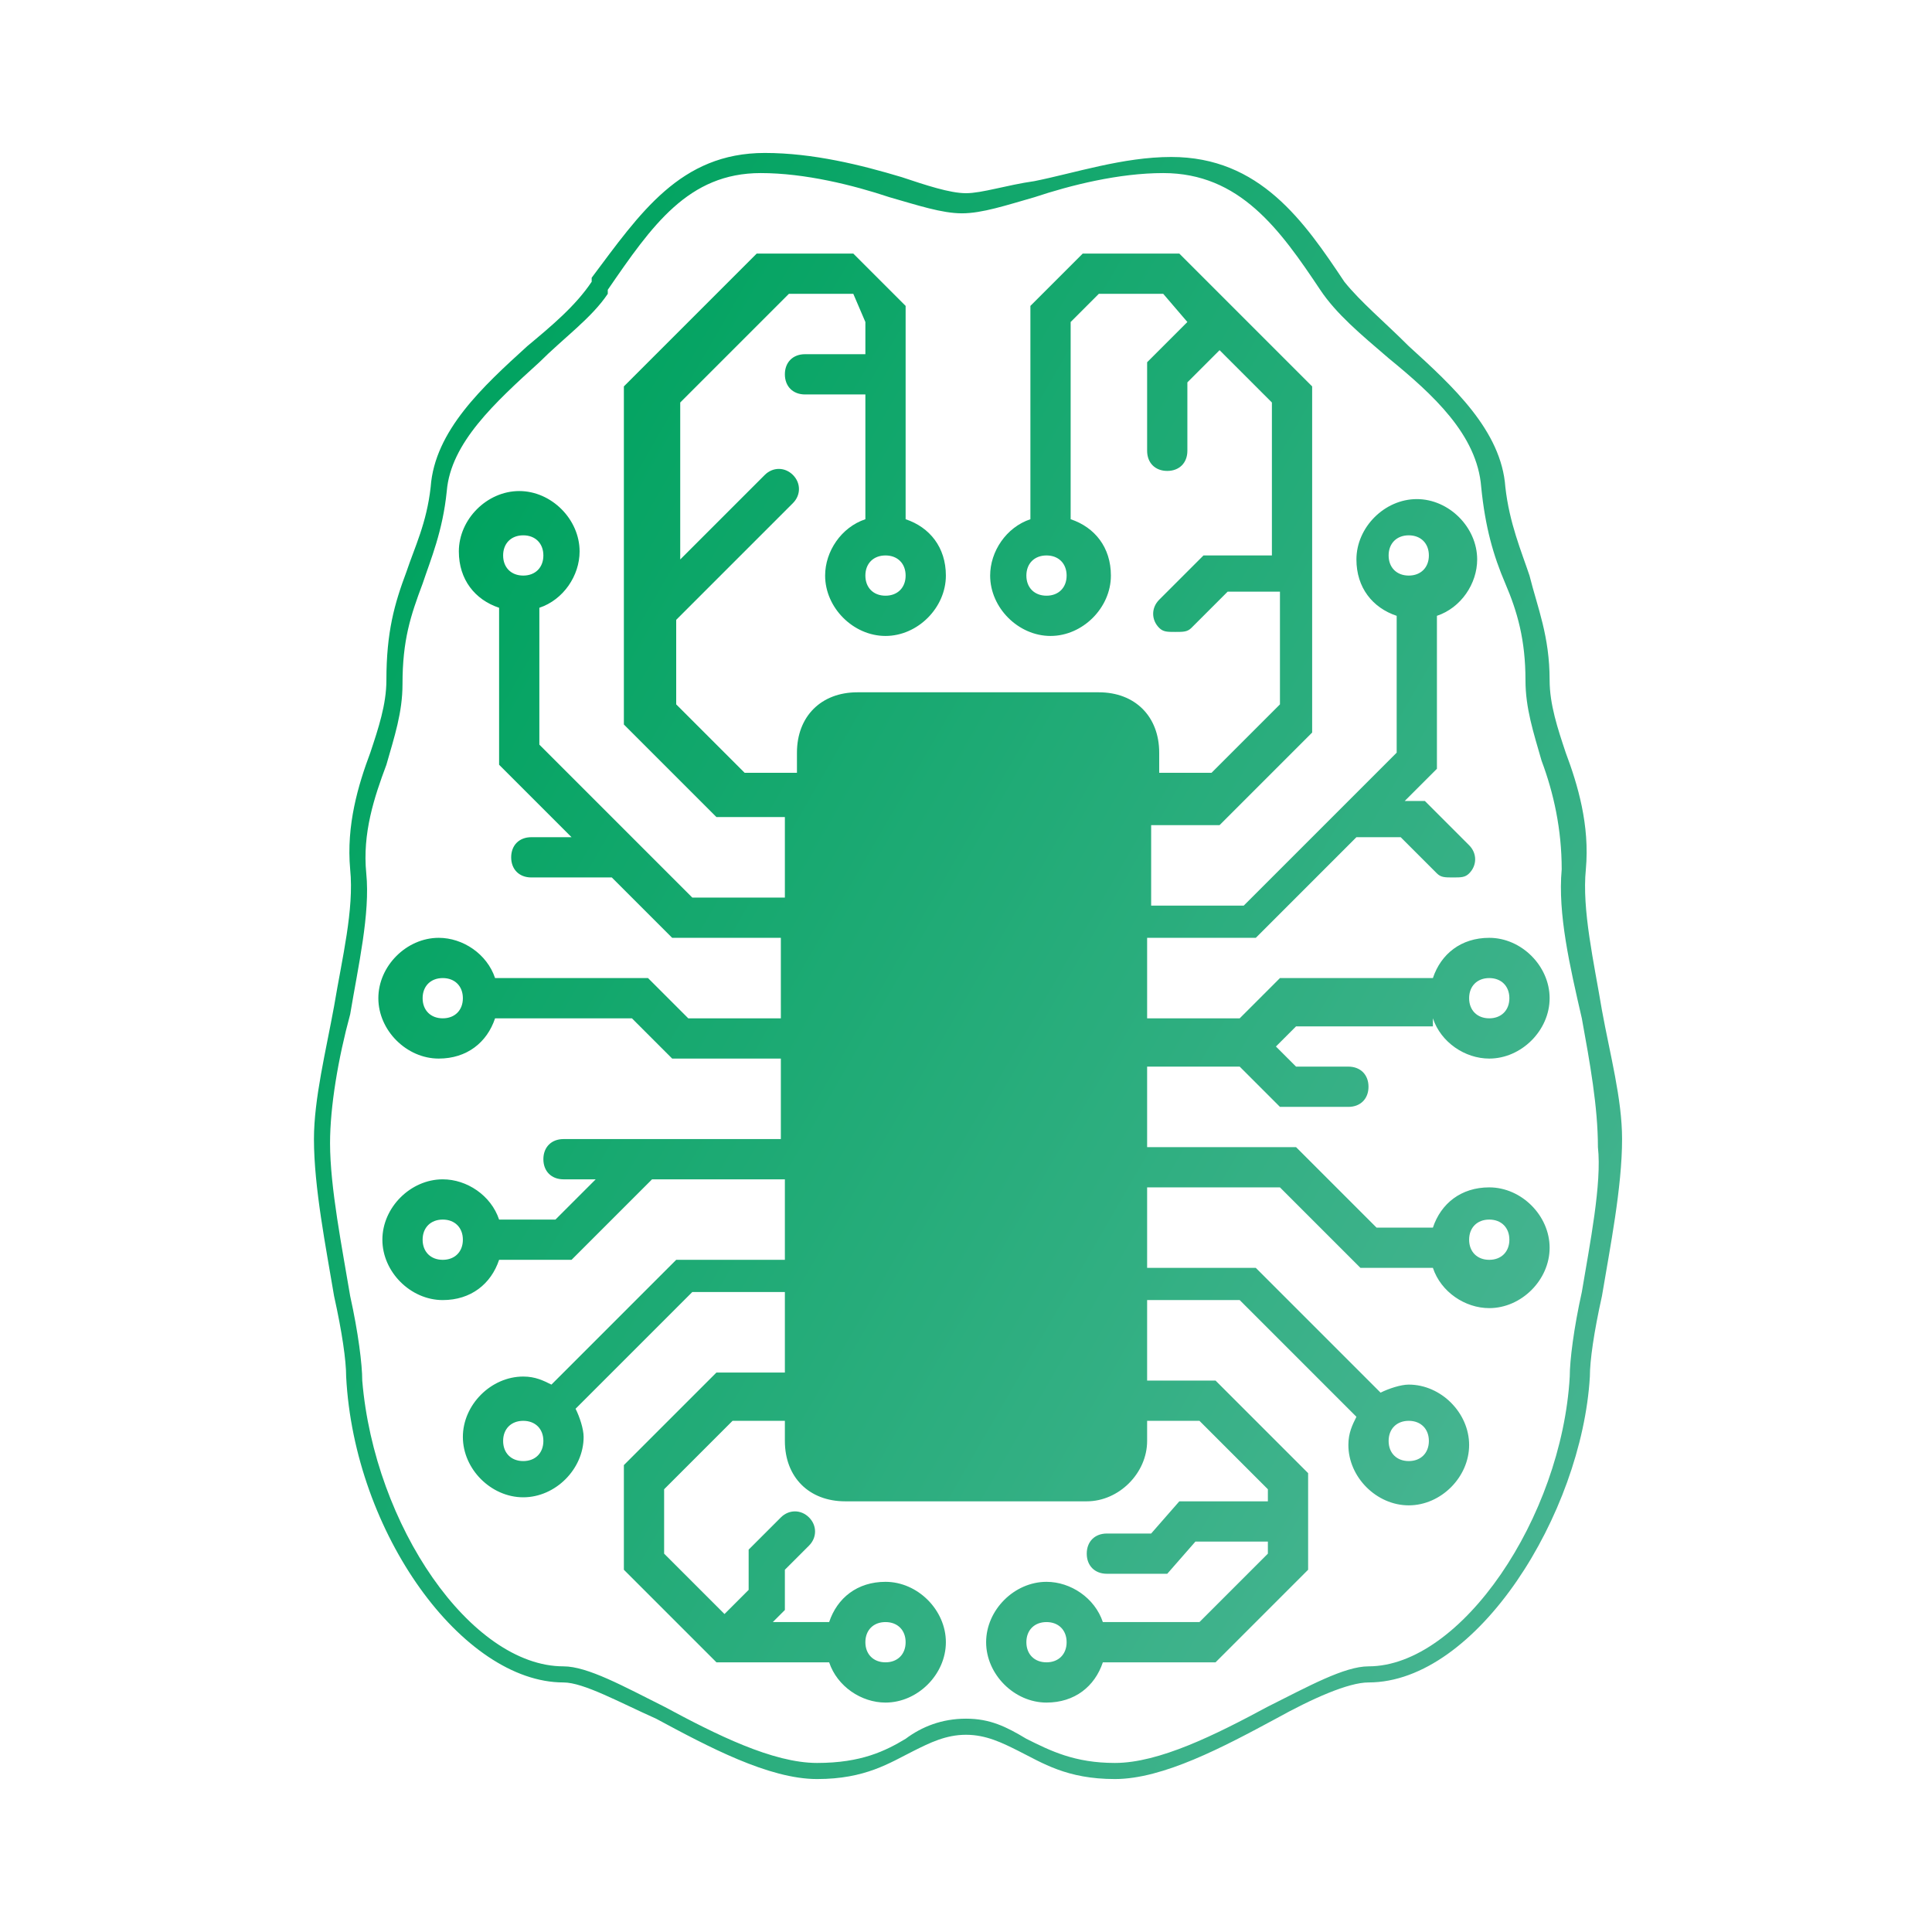
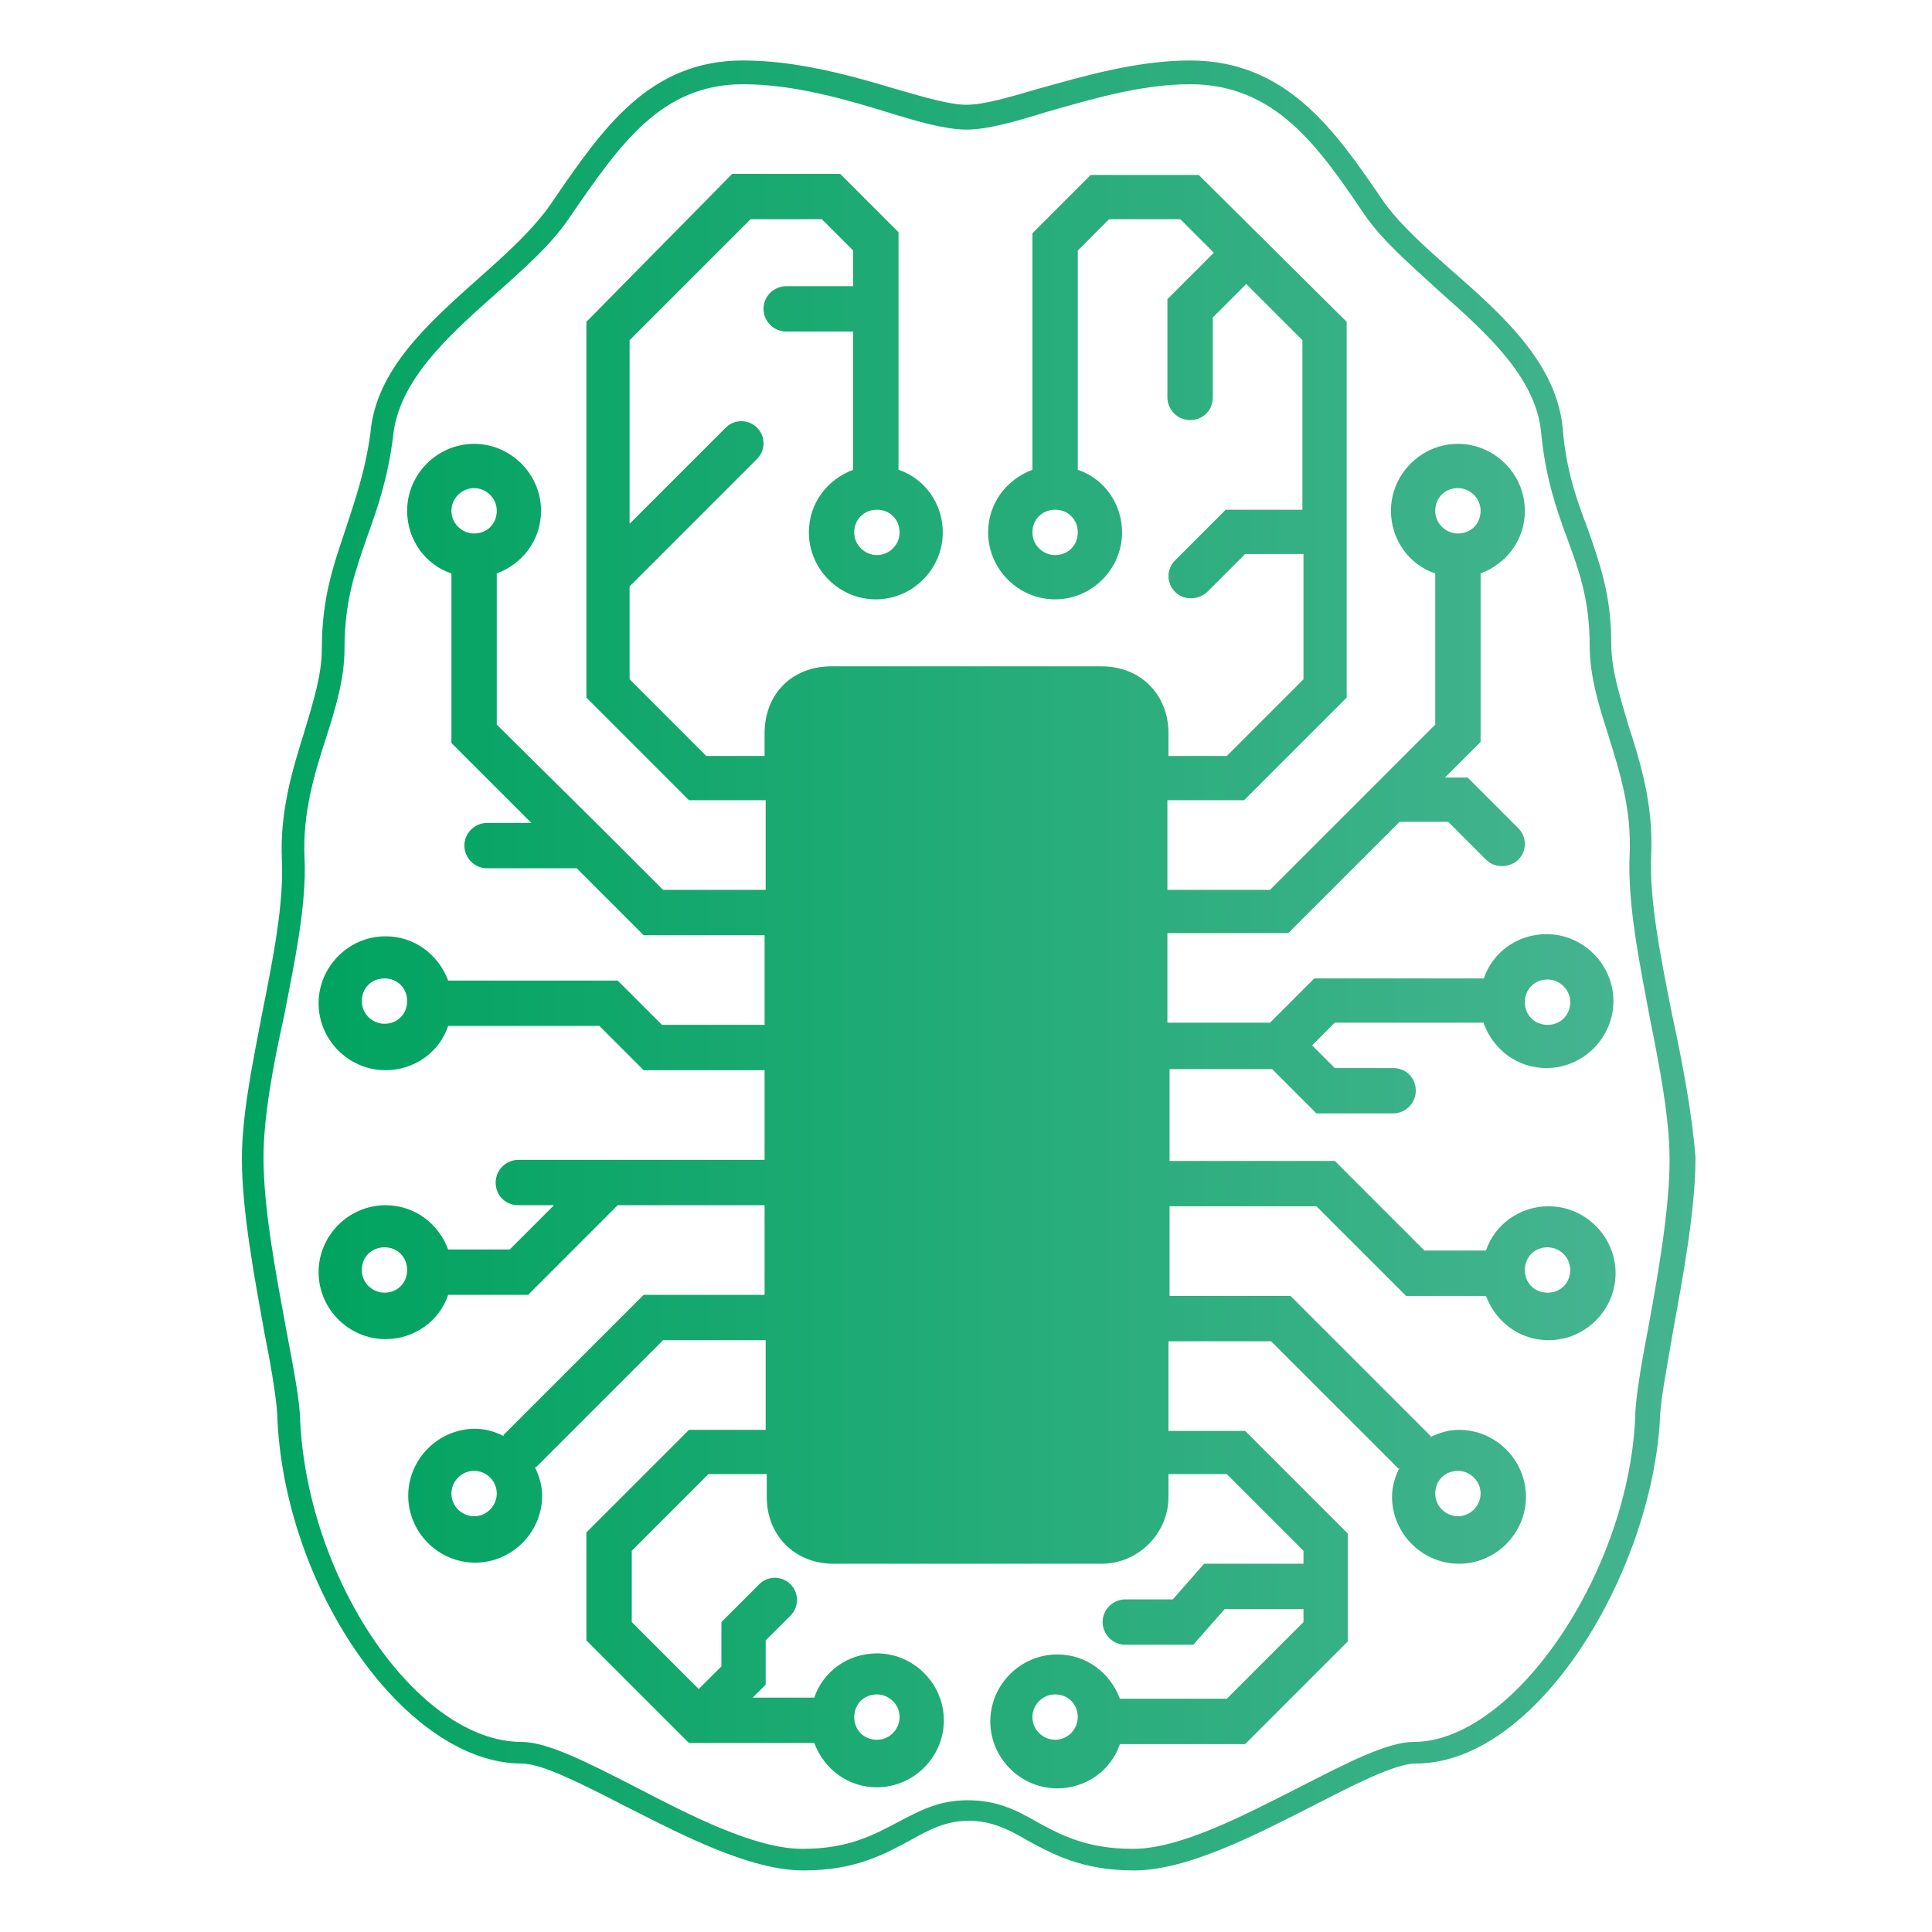
- <svg xmlns="http://www.w3.org/2000/svg" version="1.1" id="Layer_1" x="0px" y="0px" viewBox="0 0 48 48" style="enable-background:new 0 0 48 48;" xml:space="preserve">
+ <svg xmlns="http://www.w3.org/2000/svg" version="1.1" id="Layer_1" x="0px" y="0px" viewBox="0 0 178.9 178.9" style="enable-background:new 0 0 178.9 178.9;" xml:space="preserve">
  <style type="text/css">
	.st0{fill:url(#SVGID_1_);}
	.st1{fill:url(#SVGID_2_);}
</style>
  <g>
-     <linearGradient id="SVGID_1_" gradientUnits="userSpaceOnUse" x1="9.996" y1="16.003" x2="38.62" y2="32.529">
+     <linearGradient id="SVGID_1_" gradientUnits="userSpaceOnUse" x1="29.426" y1="90.687" x2="149.464" y2="90.687">
      <stop offset="0" style="stop-color:#01A360" />
      <stop offset="1" style="stop-color:#45B490" />
    </linearGradient>
-     <path class="st0" d="M35.6,25.3c0.2,0.6,0.8,1,1.4,1c0.8,0,1.5-0.7,1.5-1.5s-0.7-1.5-1.5-1.5c-0.7,0-1.2,0.4-1.4,1h-3.8l-1,1h-2.3   v-2h2.7l2.5-2.5h1.1l0.9,0.9c0.1,0.1,0.2,0.1,0.4,0.1s0.3,0,0.4-0.1c0.2-0.2,0.2-0.5,0-0.7l-1.1-1.1h-0.5l0.8-0.8v-3.8   c0.6-0.2,1-0.8,1-1.4c0-0.8-0.7-1.5-1.5-1.5s-1.5,0.7-1.5,1.5c0,0.7,0.4,1.2,1,1.4v3.4l-1.4,1.4c0,0,0,0,0,0l-2.4,2.4h-2.3v-2h1.7   l2.3-2.3V9.6l-3.3-3.3h-2.4l-1.3,1.3v5.3c-0.6,0.2-1,0.8-1,1.4c0,0.8,0.7,1.5,1.5,1.5s1.5-0.7,1.5-1.5c0-0.7-0.4-1.2-1-1.4V8   l0.7-0.7h1.6L29.5,8l-1,1v2.2c0,0.3,0.2,0.5,0.5,0.5s0.5-0.2,0.5-0.5V9.5l0.8-0.8l1.3,1.3v3.8h-1.7l-1.1,1.1   c-0.2,0.2-0.2,0.5,0,0.7c0.1,0.1,0.2,0.1,0.4,0.1s0.3,0,0.4-0.1l0.9-0.9h1.3v2.8l-1.7,1.7h-1.3v-0.5c0-0.9-0.6-1.5-1.5-1.5h-6   c-0.9,0-1.5,0.6-1.5,1.5v0.5h-1.3l-1.7-1.7v-2.1l2.9-2.9c0.2-0.2,0.2-0.5,0-0.7s-0.5-0.2-0.7,0l-2.1,2.1V10l2.7-2.7h1.6L21.5,8v0.8   H20c-0.3,0-0.5,0.2-0.5,0.5s0.2,0.5,0.5,0.5h1.5v3.1c-0.6,0.2-1,0.8-1,1.4c0,0.8,0.7,1.5,1.5,1.5s1.5-0.7,1.5-1.5   c0-0.7-0.4-1.2-1-1.4V7.6l-1.3-1.3h-2.4l-3.3,3.3V18l2.3,2.3h1.7v2h-2.3l-1.4-1.4c0,0,0,0,0,0l-2.4-2.4v-3.4c0.6-0.2,1-0.8,1-1.4   c0-0.8-0.7-1.5-1.5-1.5s-1.5,0.7-1.5,1.5c0,0.7,0.4,1.2,1,1.4V19l1.8,1.8h-1c-0.3,0-0.5,0.2-0.5,0.5s0.2,0.5,0.5,0.5h2l1.5,1.5h2.7   v2h-2.3l-1-1h-3.8c-0.2-0.6-0.8-1-1.4-1c-0.8,0-1.5,0.7-1.5,1.5s0.7,1.5,1.5,1.5c0.7,0,1.2-0.4,1.4-1h3.4l1,1h2.7v2H16h-0.2H14   c-0.3,0-0.5,0.2-0.5,0.5s0.2,0.5,0.5,0.5h0.8l-1,1h-1.4c-0.2-0.6-0.8-1-1.4-1c-0.8,0-1.5,0.7-1.5,1.5s0.7,1.5,1.5,1.5   c0.7,0,1.2-0.4,1.4-1h1.8l2-2h3.3v2h-2.7l-3.1,3.1l0,0c-0.2-0.1-0.4-0.2-0.7-0.2c-0.8,0-1.5,0.7-1.5,1.5s0.7,1.5,1.5,1.5   s1.5-0.7,1.5-1.5c0-0.2-0.1-0.5-0.2-0.7l0,0l2.9-2.9h2.3v2h-1.7l-2.3,2.3V39l2.3,2.3h2.8c0.2,0.6,0.8,1,1.4,1   c0.8,0,1.5-0.7,1.5-1.5s-0.7-1.5-1.5-1.5c-0.7,0-1.2,0.4-1.4,1h-1.4l0.3-0.3v-1l0.6-0.6c0.2-0.2,0.2-0.5,0-0.7s-0.5-0.2-0.7,0   l-0.8,0.8v1L18,40.1l-1.5-1.5V37l1.7-1.7h1.3v0.5c0,0.9,0.6,1.5,1.5,1.5h6c0.8,0,1.5-0.7,1.5-1.5v-0.5h1.3l1.7,1.7v0.3h-2.2   l-0.7,0.8h-1.1c-0.3,0-0.5,0.2-0.5,0.5s0.2,0.5,0.5,0.5H29l0.7-0.8h1.8v0.3l-1.7,1.7h-2.4c-0.2-0.6-0.8-1-1.4-1   c-0.8,0-1.5,0.7-1.5,1.5s0.7,1.5,1.5,1.5c0.7,0,1.2-0.4,1.4-1h2.8l2.3-2.3v-2.4l-2.3-2.3h-1.7v-2h2.3l2.9,2.9l0,0   c-0.1,0.2-0.2,0.4-0.2,0.7c0,0.8,0.7,1.5,1.5,1.5s1.5-0.7,1.5-1.5s-0.7-1.5-1.5-1.5c-0.2,0-0.5,0.1-0.7,0.2l0,0l-3.1-3.1h-2.7v-2   h3.3l2,2h1.8c0.2,0.6,0.8,1,1.4,1c0.8,0,1.5-0.7,1.5-1.5s-0.7-1.5-1.5-1.5c-0.7,0-1.2,0.4-1.4,1h-1.4l-2-2h-3.7v-2h2.3l1,1h1.7   c0.3,0,0.5-0.2,0.5-0.5s-0.2-0.5-0.5-0.5h-1.3l-0.5-0.5l0.5-0.5H35.6z M37,24.3c0.3,0,0.5,0.2,0.5,0.5c0,0.3-0.2,0.5-0.5,0.5   s-0.5-0.2-0.5-0.5C36.5,24.5,36.7,24.3,37,24.3z M35,13.3c0.3,0,0.5,0.2,0.5,0.5s-0.2,0.5-0.5,0.5s-0.5-0.2-0.5-0.5   S34.7,13.3,35,13.3z M26,14.8c-0.3,0-0.5-0.2-0.5-0.5s0.2-0.5,0.5-0.5s0.5,0.2,0.5,0.5S26.3,14.8,26,14.8z M22,14.8   c-0.3,0-0.5-0.2-0.5-0.5s0.2-0.5,0.5-0.5s0.5,0.2,0.5,0.5S22.3,14.8,22,14.8z M13,13.3c0.3,0,0.5,0.2,0.5,0.5s-0.2,0.5-0.5,0.5   s-0.5-0.2-0.5-0.5S12.7,13.3,13,13.3z M11,25.3c-0.3,0-0.5-0.2-0.5-0.5c0-0.3,0.2-0.5,0.5-0.5s0.5,0.2,0.5,0.5   C11.5,25.1,11.3,25.3,11,25.3z M11,31.3c-0.3,0-0.5-0.2-0.5-0.5s0.2-0.5,0.5-0.5s0.5,0.2,0.5,0.5S11.3,31.3,11,31.3z M13,36.3   c-0.3,0-0.5-0.2-0.5-0.5s0.2-0.5,0.5-0.5s0.5,0.2,0.5,0.5S13.3,36.3,13,36.3z M22,40.3c0.3,0,0.5,0.2,0.5,0.5s-0.2,0.5-0.5,0.5   s-0.5-0.2-0.5-0.5S21.7,40.3,22,40.3z M26,41.3c-0.3,0-0.5-0.2-0.5-0.5s0.2-0.5,0.5-0.5s0.5,0.2,0.5,0.5S26.3,41.3,26,41.3z    M35,35.3c0.3,0,0.5,0.2,0.5,0.5s-0.2,0.5-0.5,0.5s-0.5-0.2-0.5-0.5S34.7,35.3,35,35.3z M37,30.3c0.3,0,0.5,0.2,0.5,0.5   s-0.2,0.5-0.5,0.5s-0.5-0.2-0.5-0.5S36.7,30.3,37,30.3z" />
-     <linearGradient id="SVGID_2_" gradientUnits="userSpaceOnUse" x1="8.512" y1="15.228" x2="40.829" y2="33.886">
+     <path class="st0" d="M137.4,94.8c0.9,2.4,3.1,4.1,5.8,4.1c3.4,0,6.2-2.8,6.2-6.2c0-3.4-2.8-6.2-6.2-6.2c-2.7,0-5,1.7-5.8,4.1h-15.7   l-4.1,4.1h-9.5v-8.3h11.2l10.3-10.3h4.5l3.5,3.5c0.4,0.4,0.9,0.6,1.5,0.6c0.5,0,1.1-0.2,1.5-0.6c0.8-0.8,0.8-2.1,0-2.9l-4.7-4.7   h-2.1l3.3-3.3V53.1c2.4-0.9,4.1-3.1,4.1-5.8c0-3.4-2.8-6.2-6.2-6.2c-3.4,0-6.2,2.8-6.2,6.2c0,2.7,1.7,5,4.1,5.8v14l-5.6,5.6   c0,0,0,0,0,0l-9.7,9.7h-9.5v-8.3h7.1l9.5-9.5V29.8L111,16.2h-10l-5.4,5.4v21.9c-2.4,0.9-4.1,3.1-4.1,5.8c0,3.4,2.8,6.2,6.2,6.2   s6.2-2.8,6.2-6.2c0-2.7-1.7-5-4.1-5.8V23.2l2.9-2.9h6.6l3.1,3.1l-4.3,4.3v9.1c0,1.1,0.9,2.1,2.1,2.1s2.1-0.9,2.1-2.1v-7.4l3.1-3.1   l5.2,5.2v15.7h-7.1l-4.7,4.7c-0.8,0.8-0.8,2.1,0,2.9c0.4,0.4,0.9,0.6,1.5,0.6c0.5,0,1.1-0.2,1.5-0.6l3.5-3.5h5.4v11.6l-7.1,7.1   h-5.4v-2.1c0-3.6-2.6-6.2-6.2-6.2H77c-3.7,0-6.2,2.6-6.2,6.2V70h-5.4l-7.1-7.1v-8.6l11.8-11.8c0.8-0.8,0.8-2.1,0-2.9   c-0.8-0.8-2.1-0.8-2.9,0l-8.9,8.9V31.5l11.2-11.2h6.6l2.9,2.9v3.3h-6.2c-1.1,0-2.1,0.9-2.1,2.1c0,1.1,0.9,2.1,2.1,2.1h6.2v12.8   c-2.4,0.9-4.1,3.1-4.1,5.8c0,3.4,2.8,6.2,6.2,6.2c3.4,0,6.2-2.8,6.2-6.2c0-2.7-1.7-5-4.1-5.8V21.5l-5.4-5.4h-10L54.3,29.8v34.8   l9.5,9.5h7.1v8.3h-9.5l-5.6-5.6c0,0,0,0,0,0L46,67.1v-14c2.4-0.9,4.1-3.1,4.1-5.8c0-3.4-2.8-6.2-6.2-6.2c-3.4,0-6.2,2.8-6.2,6.2   c0,2.7,1.7,5,4.1,5.8v15.7l7.4,7.4h-4.1c-1.1,0-2.1,0.9-2.1,2.1c0,1.1,0.9,2.1,2.1,2.1h8.3l6.2,6.2h11.2v8.3h-9.5l-4.1-4.1H41.5   c-0.9-2.4-3.1-4.1-5.8-4.1c-3.4,0-6.2,2.8-6.2,6.2c0,3.4,2.8,6.2,6.2,6.2c2.7,0,5-1.7,5.8-4.1h14l4.1,4.1h11.2v8.3H56.3h-0.9h-7.4   c-1.1,0-2.1,0.9-2.1,2.1s0.9,2.1,2.1,2.1h3.3l-4.1,4.1h-5.7c-0.9-2.4-3.1-4.1-5.8-4.1c-3.4,0-6.2,2.8-6.2,6.2   c0,3.4,2.8,6.2,6.2,6.2c2.7,0,5-1.7,5.8-4.1h7.4l8.3-8.3h13.6v8.3H59.6l-13,13l0.1,0.1c-0.8-0.4-1.7-0.7-2.7-0.7   c-3.4,0-6.2,2.8-6.2,6.2c0,3.4,2.8,6.2,6.2,6.2c3.4,0,6.2-2.8,6.2-6.2c0-1-0.3-1.9-0.7-2.7l0.1,0.1l11.8-11.8h9.5v8.3h-7.1   l-9.5,9.5v10l9.5,9.5h11.6c0.9,2.4,3.1,4.1,5.8,4.1c3.4,0,6.2-2.8,6.2-6.2c0-3.4-2.8-6.2-6.2-6.2c-2.7,0-5,1.7-5.8,4.1h-5.7   l1.2-1.2v-4.1l2.3-2.3c0.8-0.8,0.8-2.1,0-2.9s-2.1-0.8-2.9,0l-3.5,3.5v4.1l-2.1,2.1l-6.2-6.2v-6.6l7.1-7.1h5.4v2.1   c0,3.6,2.6,6.2,6.2,6.2h24.8c3.4,0,6.2-2.8,6.2-6.2v-2.1h5.4l7.1,7.1v1.2h-9.2l-2.9,3.3h-4.4c-1.1,0-2.1,0.9-2.1,2.1   c0,1.1,0.9,2.1,2.1,2.1h6.3l2.9-3.3h7.3v1.2l-7.1,7.1h-9.9c-0.9-2.4-3.1-4.1-5.8-4.1c-3.4,0-6.2,2.8-6.2,6.2c0,3.4,2.8,6.2,6.2,6.2   c2.7,0,5-1.7,5.8-4.1h11.6l9.5-9.5v-10l-9.5-9.5h-7.1v-8.3h9.5l11.8,11.8l0.1-0.1c-0.4,0.8-0.7,1.7-0.7,2.7c0,3.4,2.8,6.2,6.2,6.2   c3.4,0,6.2-2.8,6.2-6.2c0-3.4-2.8-6.2-6.2-6.2c-1,0-1.9,0.3-2.7,0.7l0.1-0.1l-13-13h-11.2v-8.3h13.6l8.3,8.3h7.4   c0.9,2.4,3.1,4.1,5.8,4.1c3.4,0,6.2-2.8,6.2-6.2c0-3.4-2.8-6.2-6.2-6.2c-2.7,0-5,1.7-5.8,4.1h-5.7l-8.3-8.3h-15.3V99h9.5l4.1,4.1   h7.1c1.1,0,2.1-0.9,2.1-2.1s-0.9-2.1-2.1-2.1h-5.4l-2.1-2.1l2.1-2.1H137.4z M143.3,90.7c1.1,0,2.1,0.9,2.1,2.1s-0.9,2.1-2.1,2.1   s-2.1-0.9-2.1-2.1S142.1,90.7,143.3,90.7z M135,45.2c1.1,0,2.1,0.9,2.1,2.1s-0.9,2.1-2.1,2.1c-1.1,0-2.1-0.9-2.1-2.1   S133.8,45.2,135,45.2z M97.7,51.4c-1.1,0-2.1-0.9-2.1-2.1s0.9-2.1,2.1-2.1s2.1,0.9,2.1,2.1S98.9,51.4,97.7,51.4z M81.2,51.4   c-1.1,0-2.1-0.9-2.1-2.1s0.9-2.1,2.1-2.1s2.1,0.9,2.1,2.1S82.3,51.4,81.2,51.4z M43.9,45.2c1.1,0,2.1,0.9,2.1,2.1s-0.9,2.1-2.1,2.1   c-1.1,0-2.1-0.9-2.1-2.1S42.8,45.2,43.9,45.2z M35.6,94.8c-1.1,0-2.1-0.9-2.1-2.1s0.9-2.1,2.1-2.1s2.1,0.9,2.1,2.1   S36.8,94.8,35.6,94.8z M35.6,119.7c-1.1,0-2.1-0.9-2.1-2.1s0.9-2.1,2.1-2.1s2.1,0.9,2.1,2.1S36.8,119.7,35.6,119.7z M43.9,140.4   c-1.1,0-2.1-0.9-2.1-2.1c0-1.1,0.9-2.1,2.1-2.1c1.1,0,2.1,0.9,2.1,2.1C46,139.4,45.1,140.4,43.9,140.4z M81.2,156.9   c1.1,0,2.1,0.9,2.1,2.1c0,1.1-0.9,2.1-2.1,2.1s-2.1-0.9-2.1-2.1C79.1,157.8,80,156.9,81.2,156.9z M97.7,161.1   c-1.1,0-2.1-0.9-2.1-2.1c0-1.1,0.9-2.1,2.1-2.1s2.1,0.9,2.1,2.1C99.8,160.1,98.9,161.1,97.7,161.1z M135,136.2   c1.1,0,2.1,0.9,2.1,2.1c0,1.1-0.9,2.1-2.1,2.1c-1.1,0-2.1-0.9-2.1-2.1C132.9,137.1,133.8,136.2,135,136.2z M143.3,115.5   c1.1,0,2.1,0.9,2.1,2.1s-0.9,2.1-2.1,2.1s-2.1-0.9-2.1-2.1S142.1,115.5,143.3,115.5z" />
+     <linearGradient id="SVGID_2_" gradientUnits="userSpaceOnUse" x1="22.183" y1="89.445" x2="156.707" y2="89.445">
      <stop offset="0" style="stop-color:#01A360" />
      <stop offset="1" style="stop-color:#45B490" />
    </linearGradient>
-     <path class="st1" d="M39.8,25.1c-0.2-1.2-0.5-2.5-0.4-3.5c0.1-1.1-0.2-2.1-0.5-2.9c-0.2-0.6-0.4-1.2-0.4-1.8c0-1.1-0.3-1.8-0.5-2.6   c-0.2-0.6-0.5-1.3-0.6-2.2c-0.1-1.4-1.3-2.5-2.4-3.5c-0.6-0.6-1.2-1.1-1.6-1.6c-1-1.5-2.1-3.1-4.3-3.1c-1.2,0-2.4,0.4-3.4,0.6   C25,4.6,24.4,4.8,24,4.8s-1-0.2-1.6-0.4c-1-0.3-2.2-0.6-3.4-0.6c-2.1,0-3.1,1.5-4.3,3.1L14.7,7c-0.4,0.6-1,1.1-1.6,1.6   c-1.1,1-2.3,2.1-2.4,3.5c-0.1,0.9-0.4,1.5-0.6,2.1c-0.3,0.8-0.5,1.5-0.5,2.7c0,0.6-0.2,1.2-0.4,1.8c-0.3,0.8-0.6,1.8-0.5,2.9   c0.1,1-0.2,2.2-0.4,3.4c-0.2,1.1-0.5,2.3-0.5,3.3c0,1.2,0.3,2.7,0.5,3.9c0.2,0.9,0.3,1.6,0.3,2c0.2,3.9,2.9,7.6,5.4,7.6   c0.5,0,1.4,0.5,2.3,0.9c1.3,0.7,2.8,1.5,4,1.5c1.2,0,1.8-0.4,2.4-0.7c0.4-0.2,0.8-0.4,1.3-0.4s0.9,0.2,1.3,0.4   c0.6,0.3,1.2,0.7,2.4,0.7c1.2,0,2.7-0.8,4-1.5c0.9-0.5,1.8-0.9,2.3-0.9c2.7,0,5.3-4.2,5.5-7.6c0-0.4,0.1-1.1,0.3-2   c0.2-1.2,0.5-2.7,0.5-3.9C40.3,27.3,40,26.2,39.8,25.1z M39.3,32.1C39.1,33,39,33.8,39,34.2c-0.2,3.5-2.7,7.2-5,7.2   c-0.6,0-1.5,0.5-2.5,1c-1.3,0.7-2.7,1.4-3.8,1.4c-1,0-1.6-0.3-2.2-0.6c-0.5-0.3-0.9-0.5-1.5-0.5s-1.1,0.2-1.5,0.5   c-0.5,0.3-1.1,0.6-2.2,0.6c-1.1,0-2.5-0.7-3.8-1.4c-1-0.5-1.9-1-2.5-1c-2.3,0-4.7-3.5-5-7.1c0-0.4-0.1-1.2-0.3-2.1   c-0.2-1.2-0.5-2.7-0.5-3.8c0-0.9,0.2-2.1,0.5-3.2c0.2-1.2,0.5-2.5,0.4-3.5c-0.1-1,0.2-1.9,0.5-2.7c0.2-0.7,0.4-1.3,0.4-2   c0-1.1,0.2-1.7,0.5-2.5c0.2-0.6,0.5-1.3,0.6-2.3c0.1-1.2,1.2-2.2,2.3-3.2c0.6-0.6,1.3-1.1,1.7-1.7l0-0.1c1.1-1.6,2-2.9,3.8-2.9   c1.1,0,2.3,0.3,3.2,0.6c0.7,0.2,1.3,0.4,1.8,0.4s1.1-0.2,1.8-0.4c0.9-0.3,2.1-0.6,3.2-0.6c1.9,0,2.9,1.4,3.9,2.9   c0.4,0.6,1,1.1,1.7,1.7c1.1,0.9,2.2,1.9,2.3,3.2c0.1,1,0.3,1.7,0.6,2.4c0.3,0.7,0.5,1.4,0.5,2.4c0,0.7,0.2,1.3,0.4,2   c0.3,0.8,0.5,1.7,0.5,2.7c-0.1,1.1,0.2,2.4,0.5,3.7c0.2,1.1,0.4,2.2,0.4,3.2C39.8,29.4,39.5,30.9,39.3,32.1z" />
+     <path class="st1" d="M154.8,93.8c-1-5.1-2.1-10.4-1.9-14.7c0.2-4.6-1-8.5-2.1-11.9c-0.8-2.7-1.6-5.2-1.6-7.6   c0-4.6-1.1-7.5-2.2-10.7c-1-2.6-2-5.4-2.3-9.3c-0.6-5.9-5.4-10.3-10.1-14.4c-2.6-2.3-5-4.4-6.6-6.7c-4.3-6.3-8.8-12.9-17.8-12.9   c-5,0-10,1.5-14,2.6c-2.7,0.8-5.1,1.5-6.7,1.5s-3.9-0.7-6.7-1.5c-4-1.2-9-2.6-14-2.6c-8.7,0-13,6.3-17.6,13l-0.2,0.3   c-1.6,2.3-4,4.5-6.6,6.8c-4.7,4.2-9.6,8.5-10.1,14.4c-0.5,3.7-1.5,6.4-2.3,8.9c-1.1,3.3-2.2,6.3-2.2,11.1c0,2.4-0.8,4.9-1.6,7.6   c-1.1,3.5-2.3,7.4-2.1,11.9c0.2,4-0.8,9.1-1.8,14.1c-0.9,4.7-1.9,9.5-1.9,13.6c0,4.9,1.2,11.2,2.1,16.2c0.7,3.5,1.2,6.6,1.2,8.2   c0.9,16,12.1,31.6,22.6,31.6c1.9,0,5.6,1.9,9.5,3.9c5.5,2.8,11.7,6,16.6,6c4.8,0,7.5-1.5,9.9-2.8c1.8-1,3.3-1.8,5.4-1.8   s3.7,0.8,5.4,1.8c2.4,1.3,5.1,2.8,9.9,2.8c4.9,0,11.1-3.2,16.6-6c3.9-2,7.6-3.9,9.5-3.9c11.2,0,21.7-17.4,22.6-31.7   c0-1.6,0.6-4.7,1.2-8.2c0.9-5,2.1-11.3,2.1-16.2C156.7,103.2,155.8,98.4,154.8,93.8z M152.6,123.1c-0.7,3.6-1.2,6.7-1.2,8.5   c-0.8,14.4-11.4,29.7-20.5,29.7c-2.4,0-6.1,1.9-10.4,4.1c-5.3,2.7-11.2,5.8-15.6,5.8c-4.3,0-6.7-1.3-8.9-2.5c-1.9-1.1-3.7-2-6.4-2   s-4.5,1-6.4,2c-2.3,1.2-4.6,2.5-8.9,2.5c-4.4,0-10.4-3.1-15.6-5.8c-4.3-2.2-8-4.1-10.4-4.1c-9.5,0-19.7-14.7-20.5-29.6   c0-1.8-0.6-4.9-1.3-8.6c-0.9-4.9-2.1-11.1-2.1-15.9c0-3.8,0.9-8.6,1.9-13.1c1-5.1,2.1-10.4,1.9-14.6c-0.2-4.2,0.9-7.8,2-11.2   c0.9-2.8,1.7-5.5,1.7-8.2c0-4.5,1-7.2,2.1-10.4c0.9-2.5,1.9-5.3,2.4-9.3c0.5-5.1,5-9.2,9.4-13.1c2.7-2.4,5.2-4.6,6.9-7.1l0.2-0.3   c4.5-6.5,8.3-12.1,15.9-12.1c4.7,0,9.5,1.4,13.4,2.6c2.9,0.9,5.4,1.6,7.3,1.6s4.4-0.7,7.3-1.6c3.9-1.1,8.7-2.6,13.4-2.6   c7.9,0,11.9,5.8,16.1,12c1.7,2.5,4.3,4.7,6.9,7.1c4.4,3.9,9,8,9.5,13.1c0.4,4.2,1.4,7.1,2.4,9.8c1.1,3,2.1,5.7,2.1,10   c0,2.7,0.8,5.4,1.7,8.2c1.1,3.5,2.2,7,2,11.2c-0.2,4.5,0.9,9.9,1.9,15.2c0.9,4.5,1.8,9.2,1.8,13C154.6,112,153.5,118.2,152.6,123.1   z" />
  </g>
</svg>
